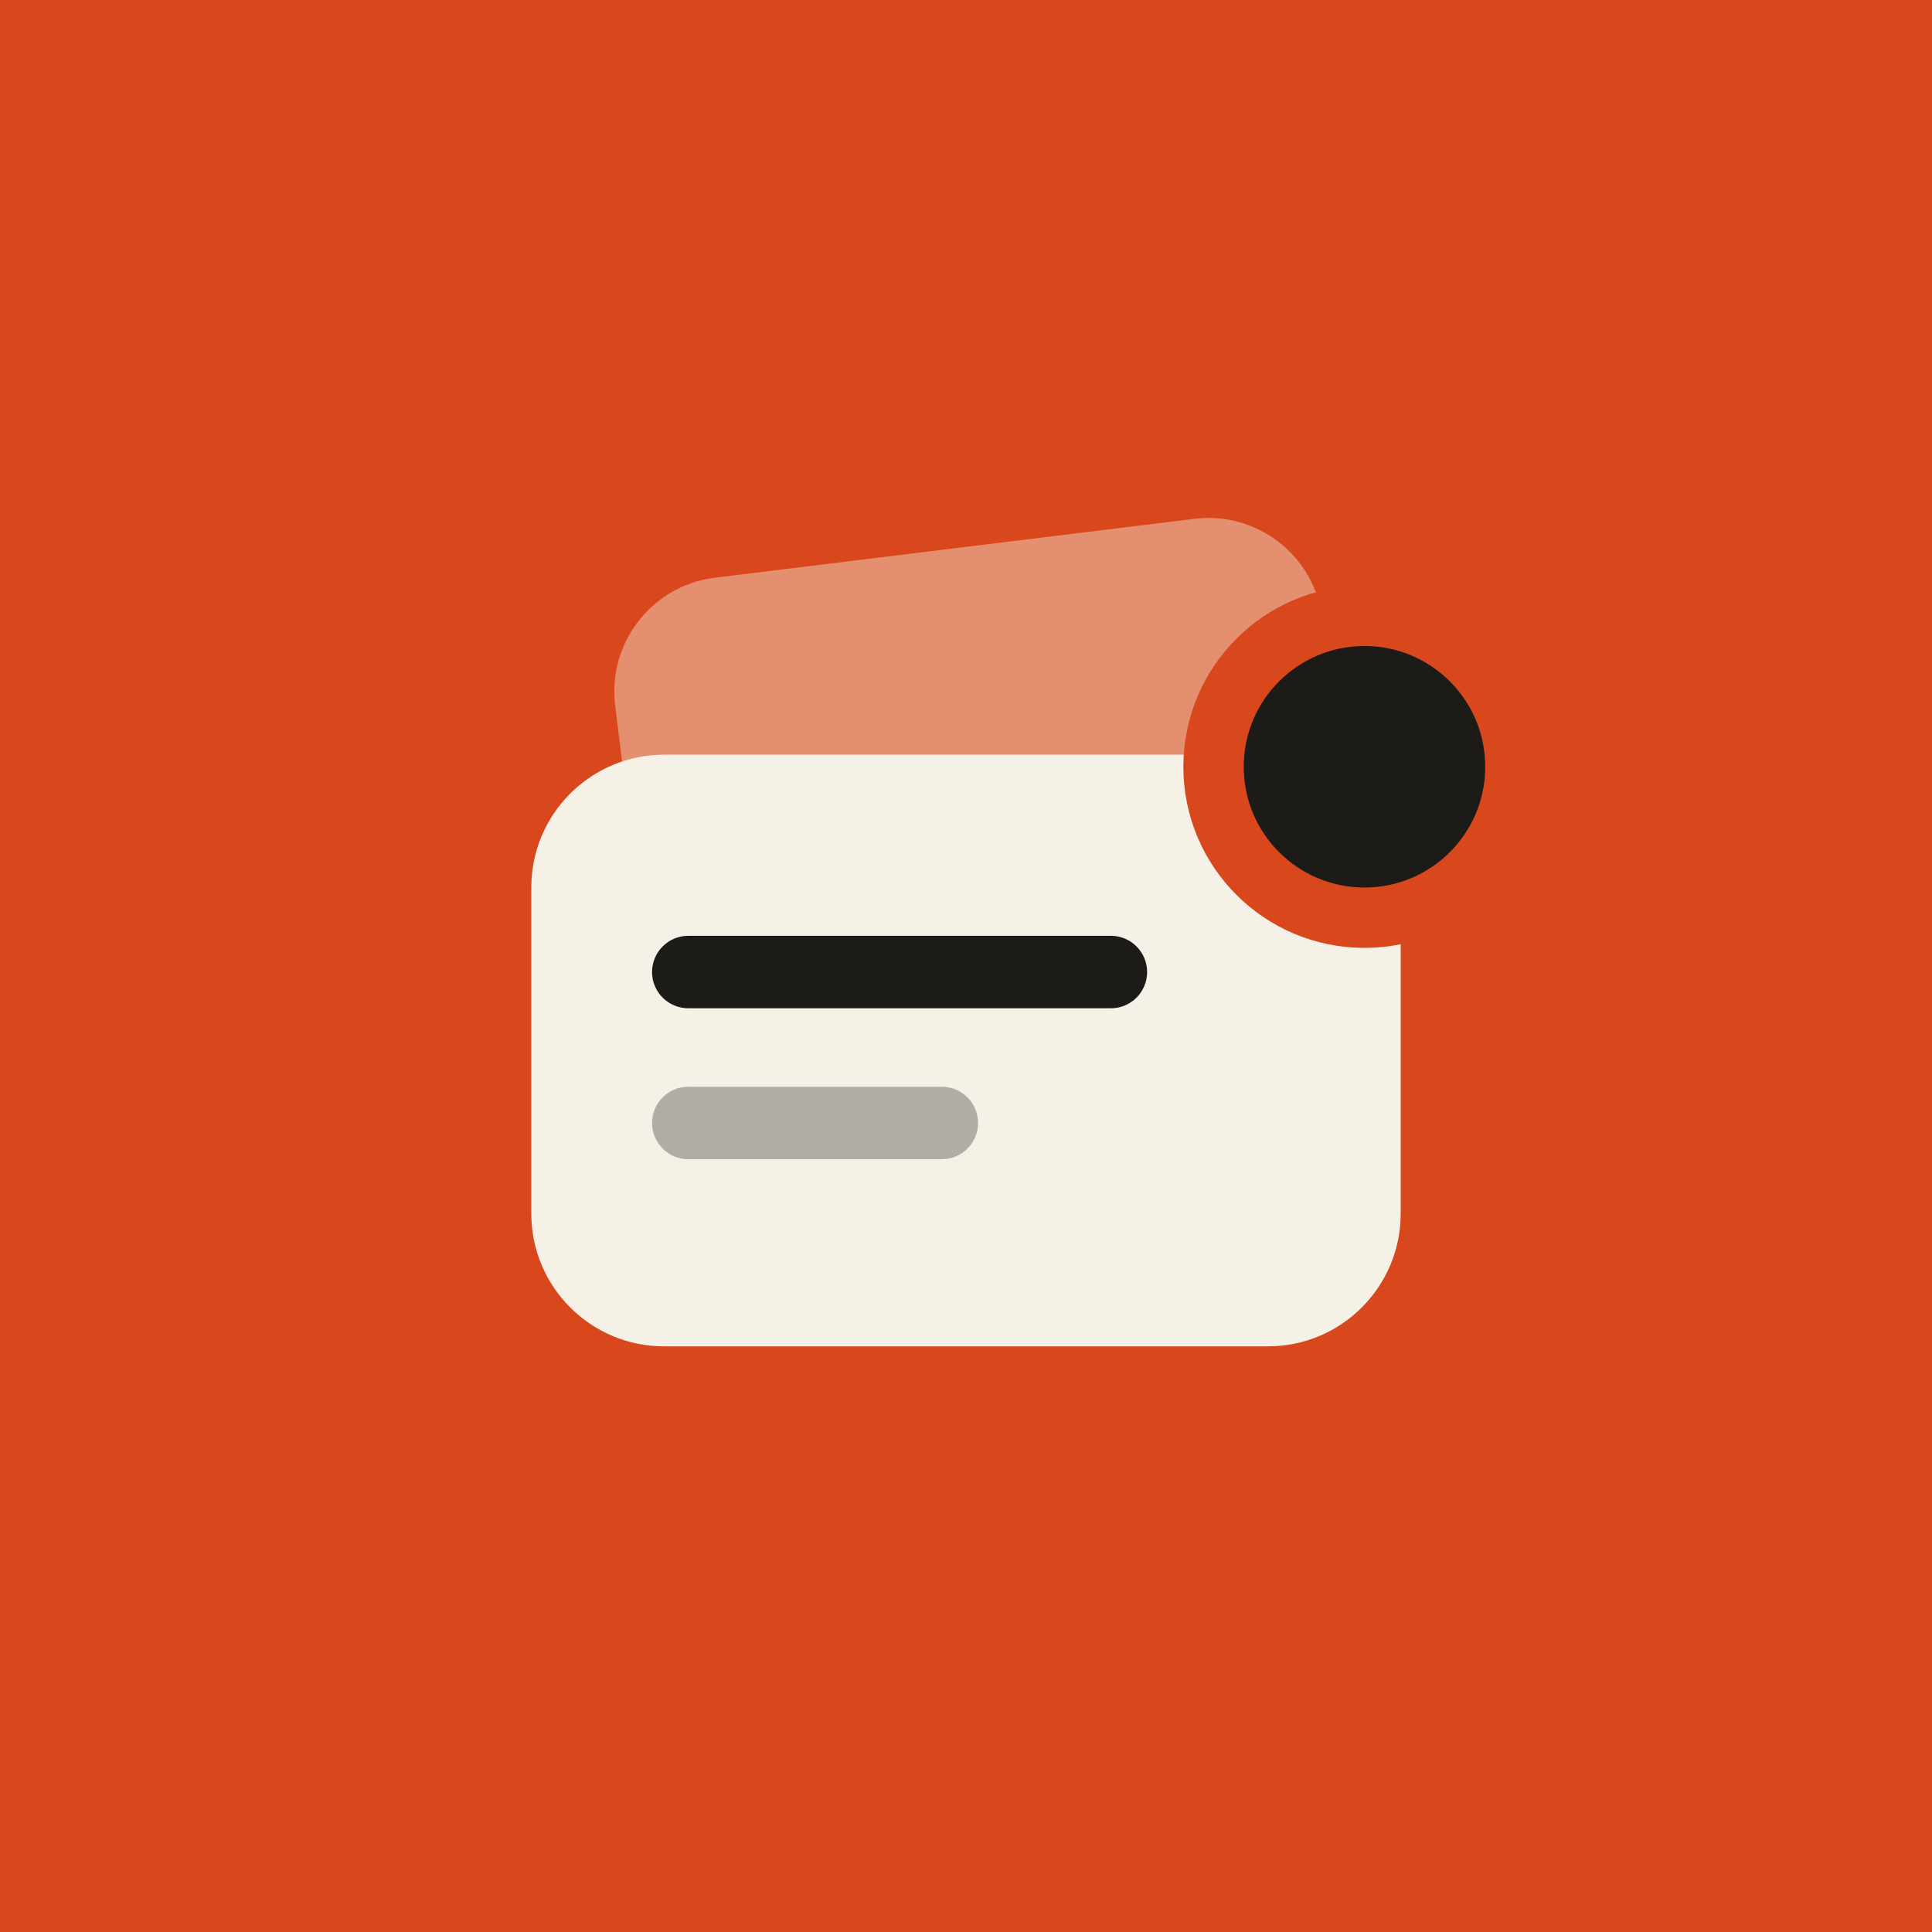
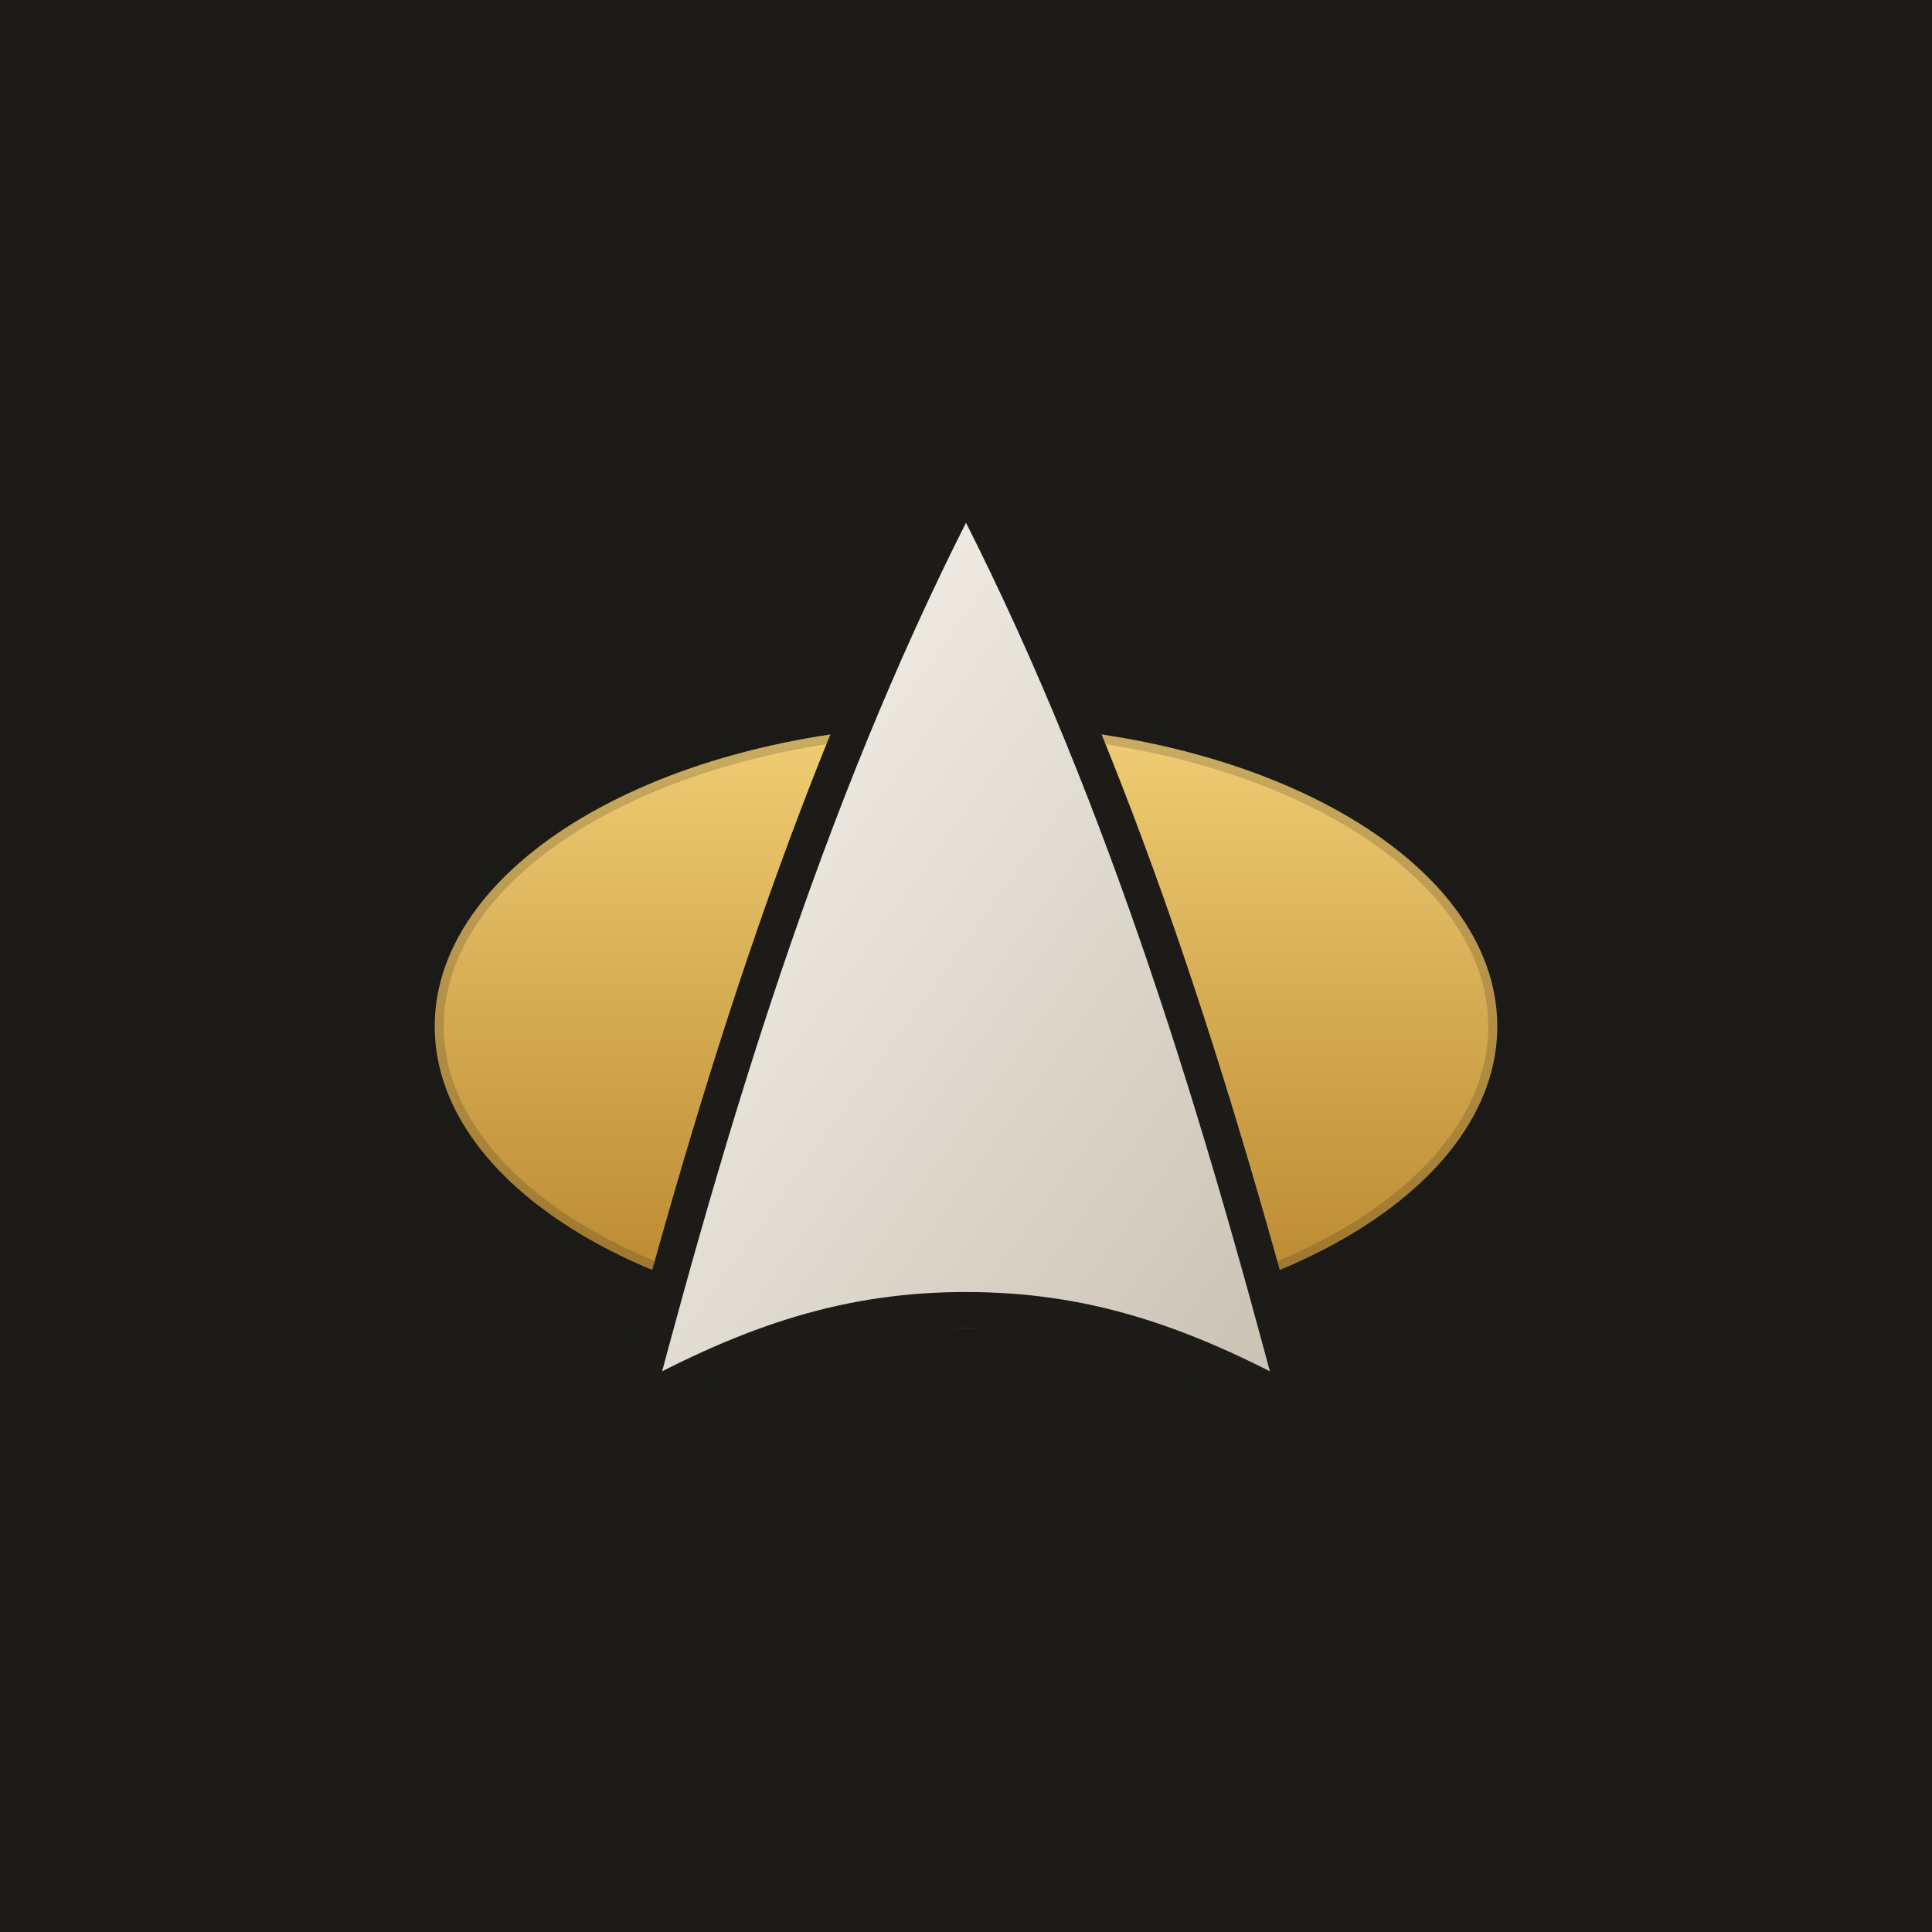
<svg xmlns="http://www.w3.org/2000/svg" viewBox="0 0 512 512">
-   <rect width="512" height="512" fill="#D9481C" />
+   <rect width="512" height="512" fill="#1C1B17" />
  <g transform="translate(51.2 51.2) scale(.8)">
-     <g transform="rotate(-7 256 230)">
-       <rect x="148" y="118" width="236" height="160" rx="38" fill="#F6F1E7" opacity=".42" />
-     </g>
-     <rect x="112" y="186" width="288" height="196" rx="44" fill="#F6F1E7" />
-     <rect x="152" y="246" width="164" height="24" rx="12" fill="#1C1B17" />
-     <rect x="152" y="296" width="108" height="24" rx="12" fill="#1C1B17" opacity=".32" />
-     <circle cx="388" cy="190" r="50" fill="#1C1B17" stroke="#D9481C" stroke-width="20" />
+     <defs>
+       <linearGradient id="gold" x1="0" y1="0" x2="0" y2="1">
+         <stop offset="0" stop-color="#F0CD74" />
+         <stop offset="1" stop-color="#B7852C" />
+       </linearGradient>
+       <linearGradient id="silver" x1="0" y1="0" x2="1" y2="1">
+         <stop offset="0" stop-color="#FBF8F1" />
+         <stop offset="1" stop-color="#C8C1B2" />
+       </linearGradient>
+     </defs>
+     <ellipse cx="256" cy="276" rx="176" ry="100" fill="url(#gold)" />
+     <ellipse cx="256" cy="276" rx="176" ry="100" fill="none" stroke="#1C1B17" stroke-opacity=".18" stroke-width="6" />
+     <path d="M256 96 C306 192 338 296 366 402 C326 380 294 370 256 370 C218 370 186 380 146 402 C174 296 206 192 256 96 Z" fill="url(#silver)" stroke="#1C1B17" stroke-width="12" stroke-linejoin="round" />
  </g>
</svg>
